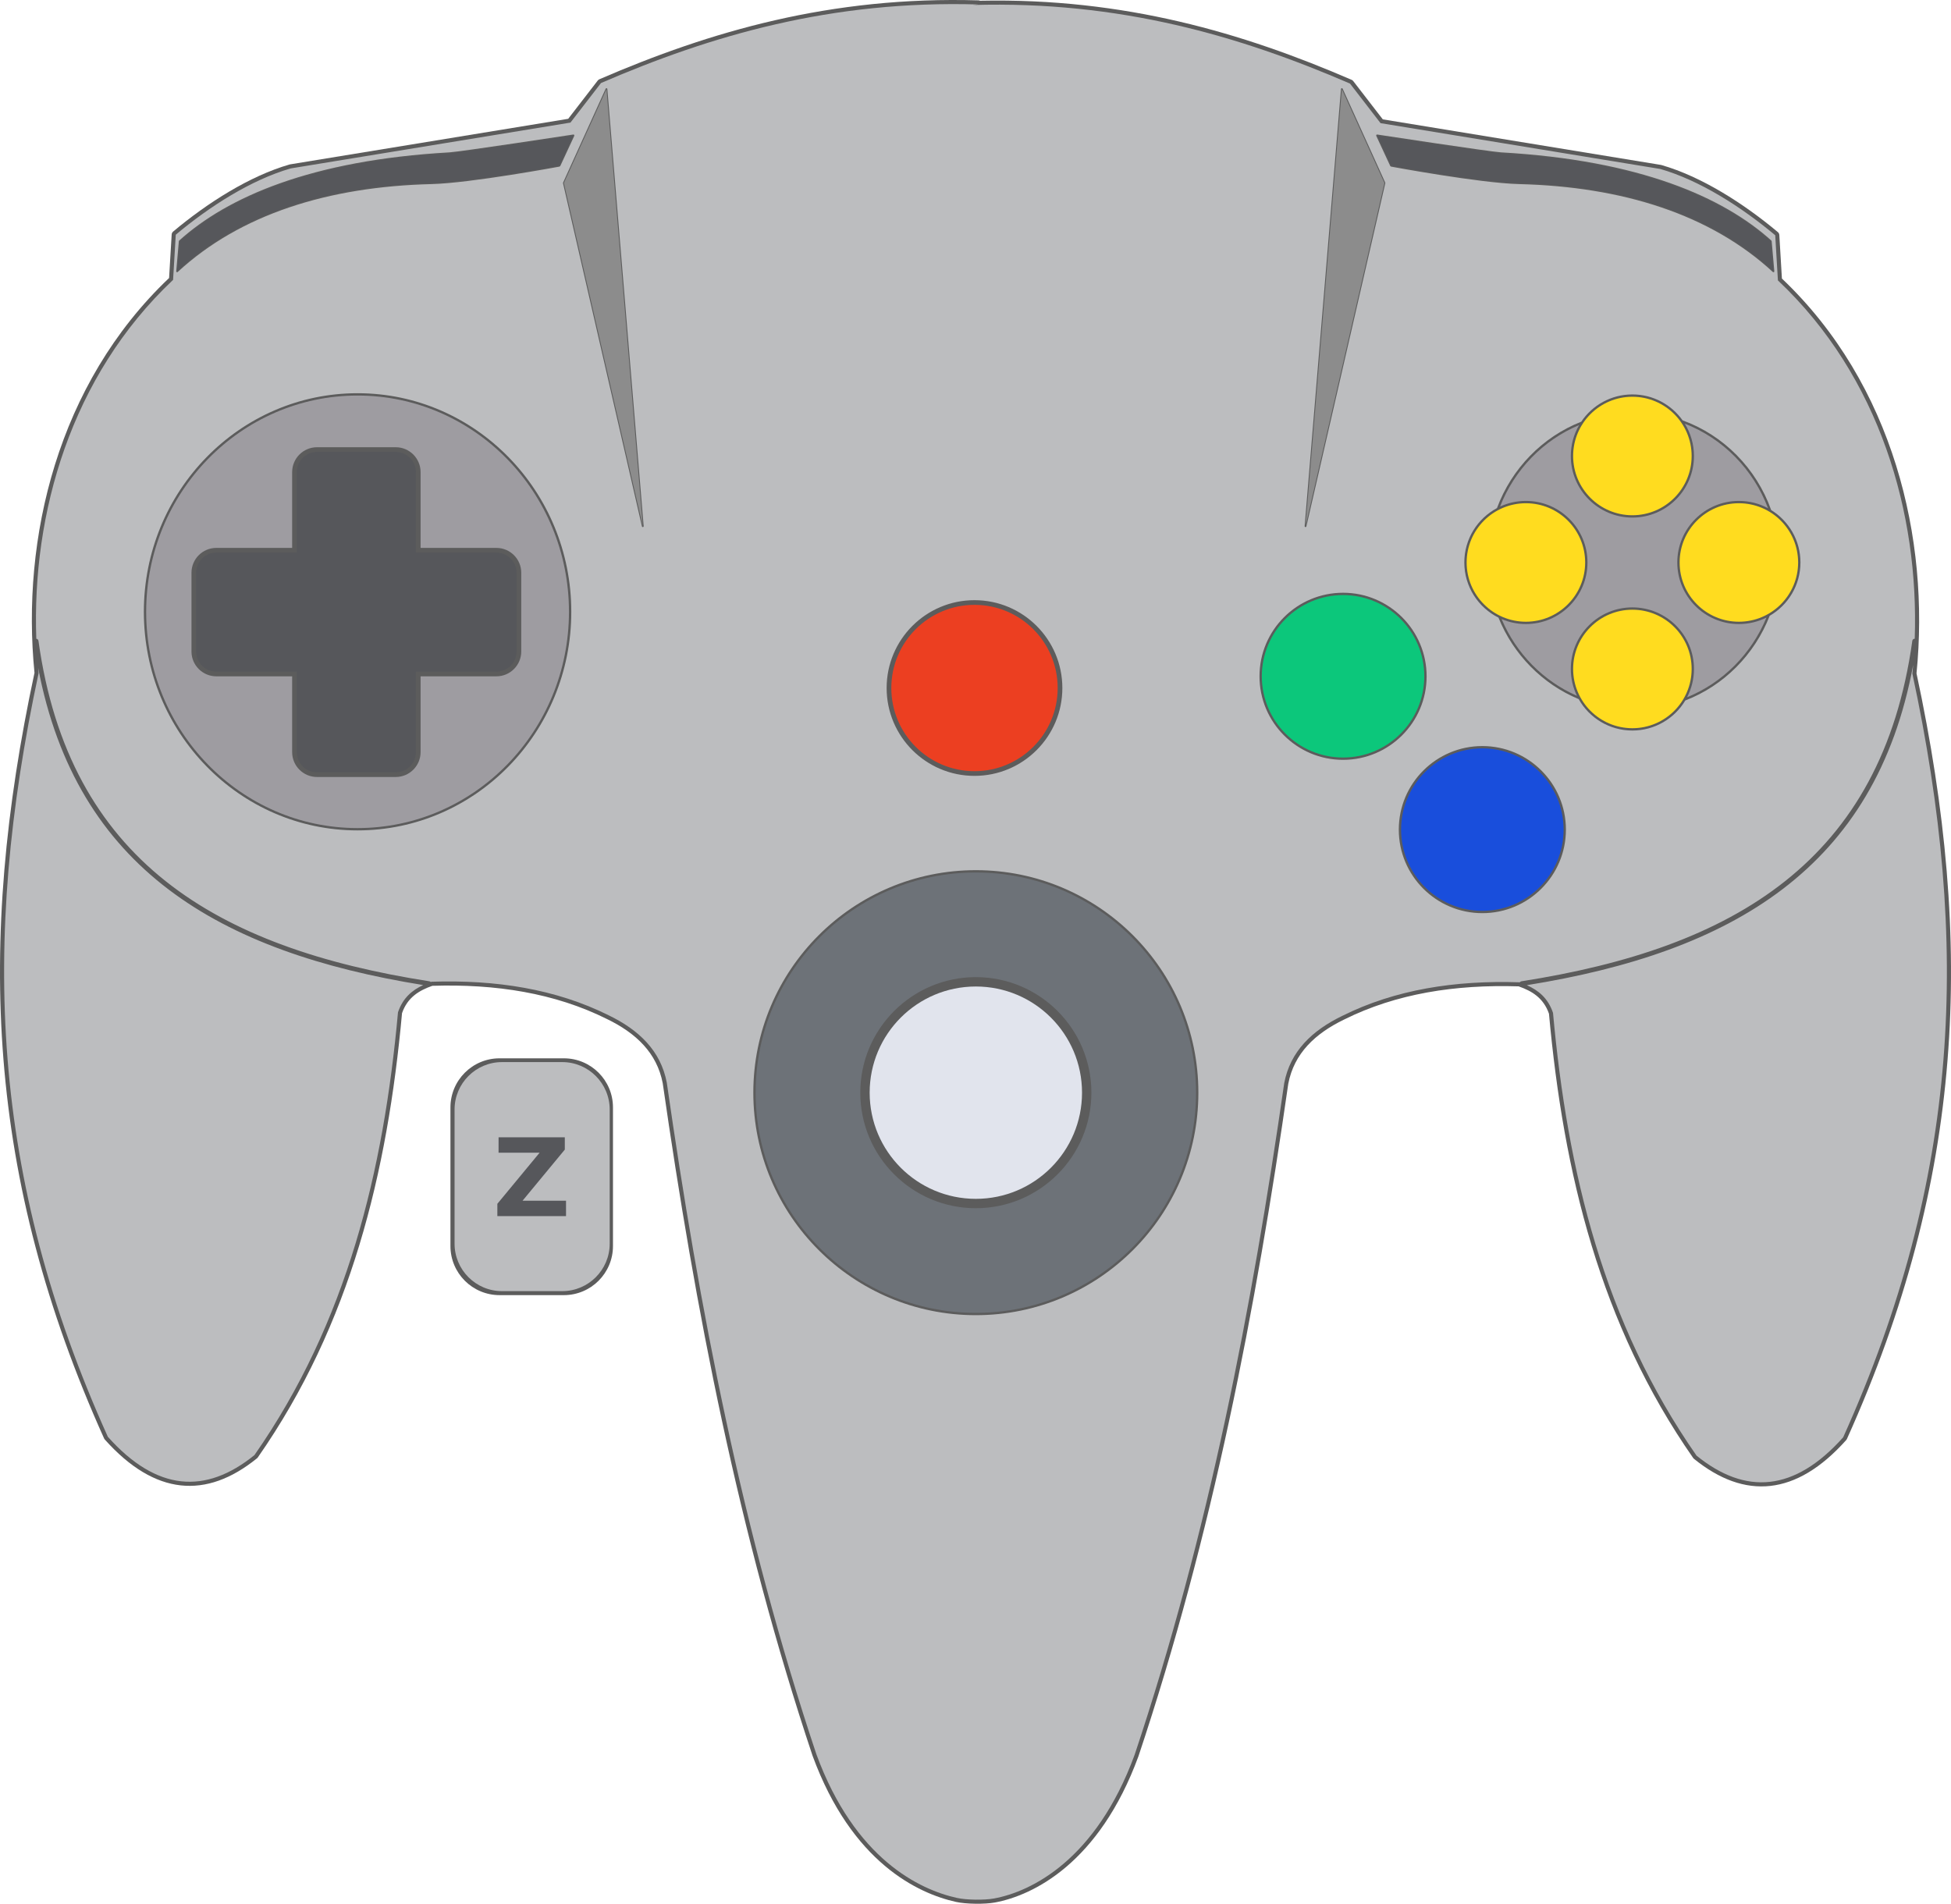
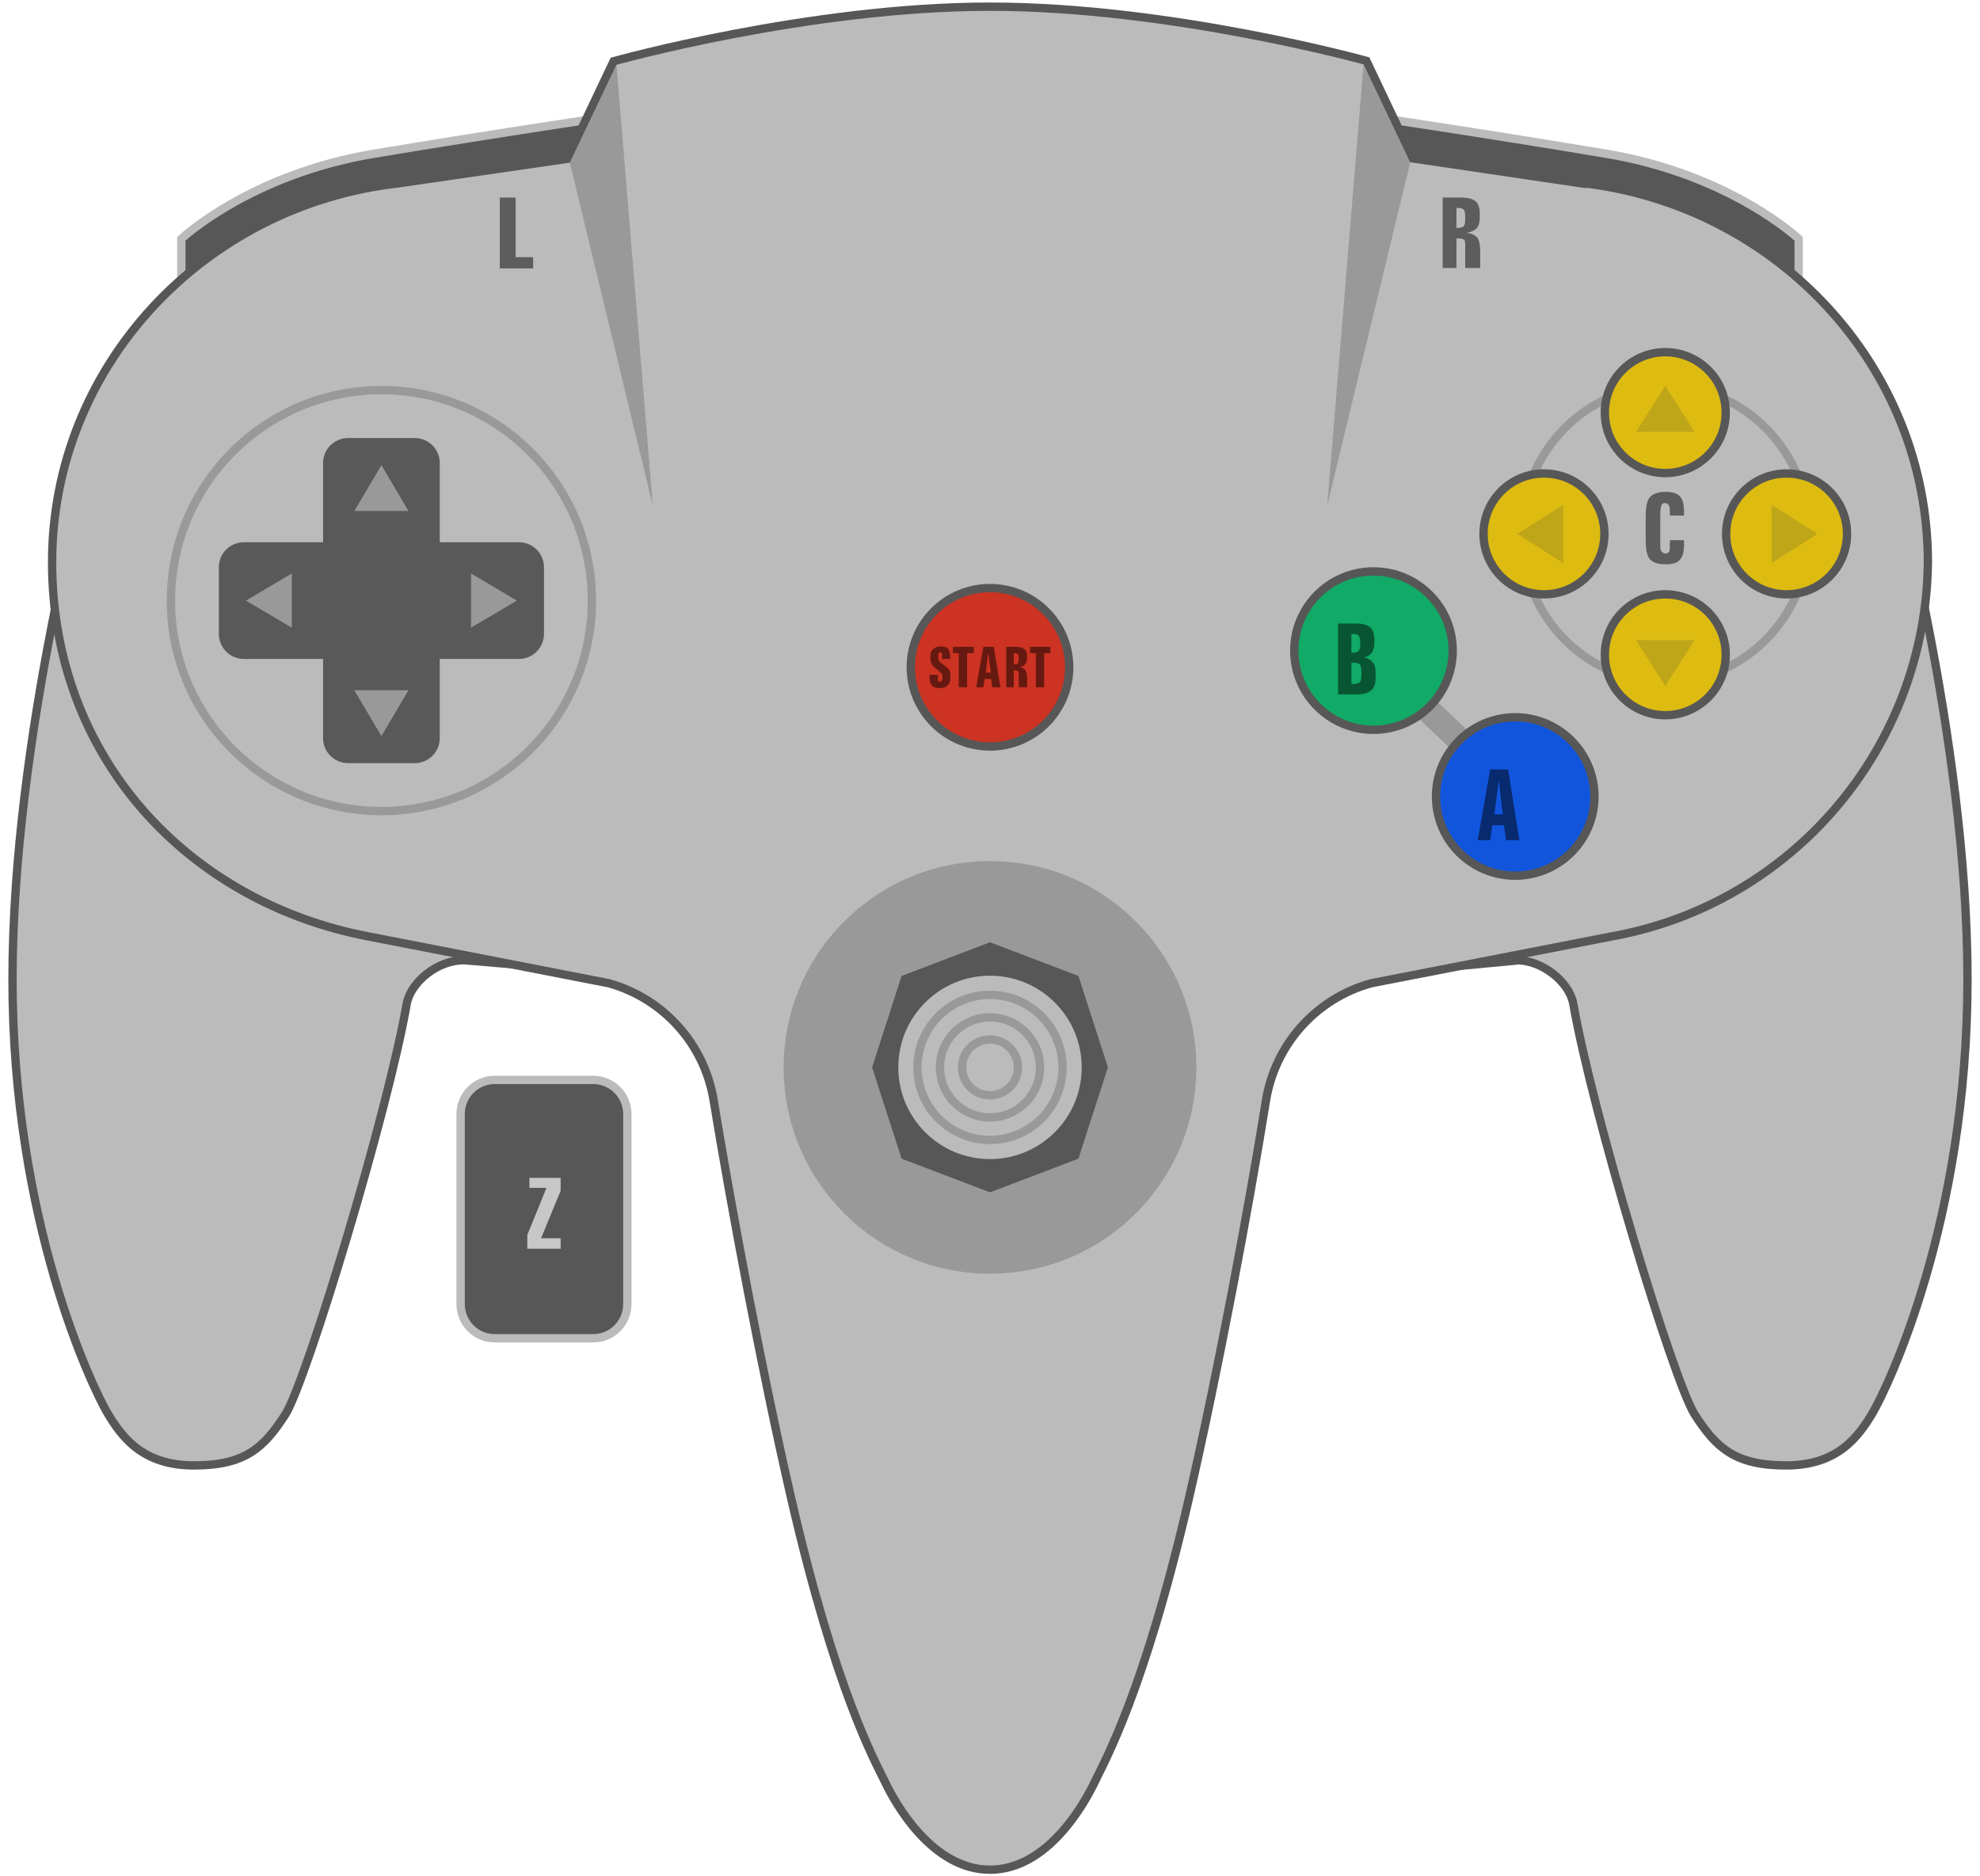
- <svg xmlns="http://www.w3.org/2000/svg" width="6939.98" height="6772.564" viewBox="0 0 6939.98 6772.564" version="1.1" xml:space="preserve" style="clip-rule:evenodd;fill-rule:evenodd;stroke-linejoin:round;stroke-miterlimit:2" id="svg21">
-   <defs id="defs25" />
-   <path id="Dark-Grey-Background" d="m 3485.979,2.588 c -1.71,-0.78 -3.6,-1.238 -5.6,-1.297 -525.25,-15.515 -954.91,110.642 -1348.31,280.692 -2.27,0.98 -4.25,2.52 -5.76,4.47 0,0 -86.49,112.05 -105.13,136.2 0,0 -989.45,162.11 -989.45,162.11 -0.56,0.09 -1.12,0.21 -1.67,0.37 -142.03,40.9 -291.91,136.24 -414.19,238.67 -3.08,2.58 -4.96,6.31 -5.19,10.31 l -9.22,154.89 c -397.1,377.01 -526.315,926.87 -478.774,1404.51 -206.973,965.88 -169.652,1797.32 247.614,2723.75 0.61,1.36 1.43,2.62 2.42,3.73 89.88,100.63 180.14,153.26 270.03,163.16 90.43,9.96 181.08,-23.11 271.52,-96.36 1.06,-0.86 2,-1.86 2.78,-2.98 330.66,-473.66 461.43,-1013.94 513.03,-1580.62 19.77,-56.61 61.28,-80.79 107.84,-97.21 225.55,-7.03 435.22,25.53 620.94,118.06 0.04,0.02 0.09,0.04 0.14,0.07 103.14,50 177.58,120.18 198.4,228.3 115.43,802.65 268.91,1602.12 532.91,2392.38 0.04,0.14 0.09,0.27 0.14,0.4 139.45,380.18 375.31,489.92 510.3,519.84 35.72,7.92 102.14,8.67 137.97,2.07 135.64,-24.99 371.27,-139.55 510.81,-519.95 0.05,-0.13 0.09,-0.27 0.14,-0.4 264,-790.27 417.47,-1589.73 532.91,-2392.38 20.81,-108.12 95.26,-178.3 198.4,-228.31 0.05,-0.02 0.09,-0.04 0.14,-0.07 185.72,-92.52 395.39,-125.08 620.93,-118.05 46.57,16.42 88.08,40.59 107.85,97.21 51.6,566.67 182.37,1106.96 513.03,1580.61 0.78,1.12 1.72,2.13 2.78,2.99 90.44,73.25 181.09,106.31 271.52,96.36 89.88,-9.9 180.14,-62.53 270.03,-163.17 0.99,-1.11 1.81,-2.37 2.42,-3.72 417.27,-926.44 454.59,-1757.87 247.61,-2723.76 47.54,-477.64 -81.67,-1027.49 -478.78,-1404.5 0,0 -9.21,-154.89 -9.21,-154.89 -0.23,-4.01 -2.11,-7.74 -5.19,-10.31 -122.28,-102.44 -272.16,-197.77 -414.19,-238.67 -0.55,-0.16 -1.11,-0.28 -1.68,-0.38 l -989.44,-162.1 c 0,0 -105.13,-136.2 -105.13,-136.2 -1.51,-1.95 -3.49,-3.49 -5.76,-4.47 -386.8,-167.19 -808.64,-291.959 -1321.93,-281.355 z" style="fill:#5c5c5c" />
-   <path id="Grey-Shell" d="m 129.112,2272.363 c 3.836,0.28 7.094,3.2 7.645,7.16 108.792,782.13 632.762,1093.25 1390.742,1211.43 1.92,0.3 3.58,1.23 4.81,2.55 0.97,-0.35 1.94,-0.69 2.91,-1.02 228.94,-7.4 441.71,25.63 630.14,119.5 107.7,52.22 184.8,126.04 206.42,239.02 115.32,801.9 268.6,1600.64 532.36,2390.17 136.78,372.89 367.36,481.28 499.76,510.63 34.22,7.58 97.85,8.28 132.18,1.95 132.96,-24.49 362.98,-137.73 499.76,-510.62 263.76,-789.53 417.03,-1588.27 532.35,-2390.17 21.62,-112.98 98.73,-186.8 206.43,-239.02 188.43,-93.87 401.2,-126.9 630.13,-119.51 l 1.09,0.38 c 1.24,-2 3.31,-3.47 5.81,-3.86 757.98,-118.18 1281.96,-429.3 1390.75,-1211.43 0.59,-4.26 4.32,-7.32 8.54,-7.18 15.5,-444.61 -123.18,-932.43 -486.64,-1274.75 l -9.55,-160.66 c -120.74,-101.14 -268.63,-195.44 -408.86,-235.83 l -995.12,-163.03 -108.64,-140.75 c -391.6,-169.26 -819.27,-294.942 -1342.1,-279.5 l 19.92,-1.95 c -522.83,-15.449 -950.5,110.23 -1342.1,279.5 l -108.64,140.74 -995.12,163.04 c -140.24,40.38 -288.12,134.69 -408.86,235.83 l -9.55,160.65 c -363.98,342.8 -502.532,831.53 -486.567,1276.73 z m 6676.297,93 c -133.83,723.88 -644.74,1022.32 -1374.29,1139.38 40.8,18.15 75.33,45.7 93.14,98.34 51.26,564.76 181.12,1103.32 510.63,1575.34 173.83,140.8 347.66,129.44 521.49,-65.19 416.2,-924.07 452.99,-1753.32 246.17,-2716.94 1.04,-10.28 1.99,-20.59 2.86,-30.93 z m -6669.809,9.89 c 0.58,6.41 1.186,12.75 1.824,19.08 -206.821,963.62 -170.028,1792.87 246.175,2716.94 173.83,194.63 347.66,205.99 521.49,65.19 329.51,-472.01 459.37,-1010.58 510.63,-1575.34 17.31,-51.17 50.42,-78.63 89.73,-96.79 -724.85,-116.82 -1233.37,-413.23 -1369.849,-1129.08 z m 3335.609,720.31 c -436.89,0 -791.59,354.7 -791.59,791.59 0,436.89 354.7,791.59 791.59,791.59 436.9,0 791.6,-354.7 791.6,-791.59 0,-436.89 -354.7,-791.59 -791.6,-791.59 z m 1801.72,-441.53 c -164.06,0 -297.27,133.2 -297.27,297.27 0,164.06 133.21,297.26 297.27,297.26 164.07,0 297.27,-133.2 297.27,-297.26 0,-164.07 -133.2,-297.27 -297.27,-297.27 z m -4001.01,-1255.22 c -419.54,0 -760.26,348.41 -760.26,777.66 0,429.26 340.72,777.67 760.26,777.67 419.55,0 760.27,-348.41 760.27,-777.67 0,-429.25 -340.72,-777.66 -760.27,-777.66 z m 2194.49,736.27 c -172.49,0 -312.53,140.04 -312.53,312.54 0,172.49 140.04,312.53 312.53,312.53 172.5,0 312.54,-140.04 312.54,-312.53 0,-172.5 -140.04,-312.54 -312.54,-312.54 z m 1311.03,-26.45 c -164.07,0 -297.27,133.2 -297.27,297.27 0,164.06 133.2,297.27 297.27,297.27 164.07,0 297.27,-133.21 297.27,-297.27 0,-164.07 -133.2,-297.27 -297.27,-297.27 z m 1207.81,-613.24 c -39.72,-55.83 -104.95,-92.27 -178.63,-92.27 -75.78,0 -142.62,38.56 -181.96,97.09 -137.8,54.15 -247.39,166.45 -299.78,307.38 -69.08,36.88 -116.14,109.69 -116.14,193.4 0,85.87 49.51,160.26 121.51,196.18 53.04,131.36 156.31,236.28 285.32,289.86 37.57,66.73 109.08,111.84 191.05,111.84 79.94,0 149.94,-42.9 188.2,-106.92 136.87,-52.73 246.3,-162.68 300.17,-301.23 65.44,-37.91 109.51,-108.71 109.51,-189.73 0,-78.8 -41.69,-147.94 -104.2,-186.54 -52.89,-148.48 -168.99,-266.13 -315.05,-319.06 z m -3982.31,-845.67 c -0.28,0.62 -0.35,1.32 -0.2,1.99 l 280.72,1220.91 c 0.37,1.6 1.91,2.64 3.53,2.39 1.62,-0.26 2.77,-1.72 2.63,-3.35 l -129.22,-1555.1 c -0.11,-1.42 -1.18,-2.58 -2.58,-2.82 -1.4,-0.24 -2.79,0.49 -3.38,1.79 z m 2924.76,1.99 c 0.15,-0.67 0.08,-1.37 -0.2,-1.99 l -151.5,-334.19 c -0.59,-1.3 -1.98,-2.03 -3.38,-1.79 -1.4,0.24 -2.46,1.4 -2.58,2.82 l -129.22,1555.1 c -0.14,1.63 1.01,3.09 2.63,3.35 1.62,0.25 3.16,-0.79 3.53,-2.39 z m -29.03,-173.21 -2.99,1.2 -0.35,3.2 50.19,108.04 2.77,1.81 c 0,0 315.81,58.77 455.17,62.18 367.95,9.03 680.85,107.79 902.79,312.71 0.95,0.88 2.33,1.08 3.49,0.51 1.16,-0.57 1.85,-1.79 1.74,-3.08 l -9.33,-107.08 c -0.07,-0.79 -0.44,-1.52 -1.02,-2.05 -171.19,-154.53 -469.35,-286.15 -961.53,-313.93 -38.87,-2.19 -440.93,-63.51 -440.93,-63.51 z m -2855.68,4.4 -0.35,-3.2 -3,-1.2 c 0,0 -402.06,61.32 -440.93,63.51 -492.17,27.78 -790.33,159.4 -961.52,313.93 -0.59,0.53 -0.95,1.26 -1.02,2.05 l -9.33,107.08 c -0.12,1.29 0.57,2.51 1.73,3.08 1.16,0.57 2.55,0.37 3.5,-0.51 221.94,-204.92 534.84,-303.68 902.78,-312.71 139.36,-3.41 455.17,-62.18 455.17,-62.18 l 2.78,-1.81 z" style="fill:#bcbdbf" />
-   <path id="Grey-D-Pad---C---Circles" d="m 1271.919,1407.143 c 415.01,0 751.93,344.73 751.93,769.33 0,424.61 -336.92,769.34 -751.93,769.34 -415,0 -751.92,-344.73 -751.92,-769.34 0,-424.6 336.92,-769.33 751.92,-769.33 z m -232.71,541.99 H 769.569 c -48.83,0 -88.48,39.64 -88.48,88.48 v 279.93 c 0,48.83 39.65,88.48 88.48,88.48 0,0 269.64,0 269.64,0 0,61.15 0,269.63 0,269.63 0,48.84 39.64,88.48 88.48,88.48 h 279.93 c 48.83,0 88.48,-39.64 88.48,-88.48 0,0 0,-208.48 0,-269.63 0,0 269.63,0 269.63,0 48.83,0 88.48,-39.65 88.48,-88.48 0,0 0,-279.93 0,-279.93 0,-48.84 -39.65,-88.48 -88.48,-88.48 h -269.63 c 0,0 0,-269.63 0,-269.63 0,-48.84 -39.65,-88.49 -88.48,-88.49 h -279.93 c -48.84,0 -88.48,39.65 -88.48,88.49 0,0 0,269.63 0,269.63 z m 4953.91,-441.89 c 135.65,52.68 243.76,162.58 295.91,300.71 -30.86,-16.61 -66.15,-26.04 -103.62,-26.04 -120.92,0 -219.09,98.17 -219.09,219.08 0,120.92 98.17,219.09 219.09,219.09 35.27,0 68.61,-8.35 98.13,-23.18 -52.91,128.86 -155.03,231.55 -282.3,283.53 15.63,-30.14 24.47,-64.37 24.47,-100.65 0,-120.91 -98.17,-219.08 -219.09,-219.08 -120.92,0 -219.09,98.17 -219.09,219.08 0,34.26 7.88,66.69 21.92,95.58 -119.92,-52.66 -216.22,-150.76 -268.03,-273 26.52,11.4 55.74,17.72 86.41,17.72 120.92,0 219.09,-98.17 219.09,-219.09 0,-120.91 -98.17,-219.08 -219.09,-219.08 -32.83,0 -63.98,7.23 -91.93,20.19 51.34,-131.16 153.3,-236.17 281.21,-289.83 -18.8,32.31 -29.58,69.88 -29.58,109.94 0,120.91 98.17,219.08 219.09,219.08 120.92,0 219.09,-98.17 219.09,-219.08 0,-42.16 -11.93,-81.54 -32.59,-114.97 z" style="fill:#9e9ca1" />
-   <path id="Dark-Grey-D-Pad---C" d="M 1055.869,1965.793 H 769.569 c -39.63,0 -71.81,32.18 -71.81,71.82 v 279.93 c 0,39.64 32.18,71.81 71.81,71.81 h 286.3 v 286.3 c 0,39.64 32.18,71.82 71.82,71.82 h 279.93 c 39.63,0 71.81,-32.18 71.81,-71.82 v -286.3 h 286.3 c 39.64,0 71.82,-32.17 71.82,-71.81 v -279.93 c 0,-39.64 -32.18,-71.82 -71.82,-71.82 h -286.3 v -286.29 c 0,-39.64 -32.18,-71.82 -71.81,-71.82 h -279.93 c -39.64,0 -71.82,32.18 -71.82,71.82 z m 984.28,-1484.2 c 0,0 -402.36,61.34 -441.26,63.54 -491.16,27.73 -788.77,158.91 -959.61,313.13 l -9.33,107.08 c 222.45,-205.38 536.03,-304.49 904.83,-313.53 139.36,-3.42 455.18,-62.18 455.18,-62.18 z m 2858.01,0 c 0,0 402.37,61.34 441.27,63.54 491.16,27.73 788.76,158.91 959.6,313.13 l 9.34,107.08 c -222.46,-205.38 -536.04,-304.49 -904.83,-313.53 -139.36,-3.42 -455.19,-62.18 -455.19,-62.18 z" style="fill:#56575b" />
-   <path id="Grey-Shading" d="m 2005.789,651.013 280.72,1220.91 -129.22,-1555.1 z m 2918.86,0 -280.72,1220.91 129.22,-1555.1 z" style="fill:#8c8c8c" />
-   <path id="Grey-Analog-Stick-Outer-Circle" d="m 3471.209,3103.893 c 432.3,0 783.26,350.97 783.26,783.26 0,432.29 -350.96,783.26 -783.26,783.26 -432.29,0 -783.25,-350.97 -783.25,-783.26 0,-432.29 350.96,-783.26 783.25,-783.26 z m 0,372.23 c -226.85,0 -411.03,184.17 -411.03,411.03 0,226.85 184.18,411.03 411.03,411.03 226.86,0 411.03,-184.18 411.03,-411.03 0,-226.86 -184.17,-411.03 -411.03,-411.03 z" style="fill:#6d7278" />
-   <g id="Light-Grey-Analog-Stick" transform="matrix(0.482213,0,0,0.482213,1404.369,1505.553)">
-     <circle cx="4286.16" cy="4938.88" r="783.258" style="fill:#e1e4ed" id="circle8" />
-   </g>
-   <path id="Yellow-Buttons" d="m 5806.619,2169.033 c 116.32,0 210.76,94.44 210.76,210.75 0,116.32 -94.44,210.76 -210.76,210.76 -116.32,0 -210.75,-94.44 -210.75,-210.76 0,-116.31 94.43,-210.75 210.75,-210.75 z m 0,-757.58 c 116.32,0 210.76,94.44 210.76,210.76 0,116.32 -94.44,210.75 -210.76,210.75 -116.32,0 -210.75,-94.43 -210.75,-210.75 0,-116.32 94.43,-210.76 210.75,-210.76 z m 168.04,589.54 c 0,-116.31 94.43,-210.75 210.75,-210.75 116.32,0 210.76,94.44 210.76,210.75 0,116.32 -94.44,210.76 -210.76,210.76 -116.32,0 -210.75,-94.44 -210.75,-210.76 z m -757.58,0 c 0,-116.31 94.44,-210.75 210.75,-210.75 116.32,0 210.76,94.44 210.76,210.75 0,116.32 -94.44,210.76 -210.76,210.76 -116.31,0 -210.75,-94.44 -210.75,-210.76 z" style="fill:#ffdc1f" />
-   <g id="Green-Button" transform="translate(-844.0809,-1000.716)">
-     <circle cx="5621.52" cy="3406.62" r="288.935" style="fill:#0cc77b" id="circle12" />
-   </g>
-   <g id="Blue-Button" transform="translate(-348.5879,-455.3172)">
-     <circle cx="5621.52" cy="3406.62" r="288.935" style="fill:#194edc" id="circle15" />
-   </g>
-   <g id="Red-Button" transform="translate(-794.1752,-982.8925)">
-     <circle cx="4260.59" cy="3430.51" r="295.87" style="fill:#ec3f21" id="circle18" />
-   </g>
-   <g id="layer2" style="display:inline;opacity:1;stroke-width:1;stroke-dasharray:none;paint-order:markers stroke fill" transform="matrix(50.36697,0,0,50.36697,3240.068,-579.5645)">
-     <g id="layer2-0" style="clip-rule:evenodd;display:inline;fill-rule:evenodd;stroke-width:1;stroke-linejoin:round;stroke-miterlimit:2;stroke-dasharray:none;paint-order:markers stroke fill">
-       <rect style="clip-rule:evenodd;display:inline;opacity:1;fill:#5c5c5c;fill-opacity:1;fill-rule:evenodd;stroke:none;stroke-width:1;stroke-linejoin:round;stroke-miterlimit:4;stroke-dasharray:none;stroke-opacity:1;paint-order:markers stroke fill;image-rendering:auto" id="rect1917-0-4" width="11.479" height="16.726" x="-32.517" y="86.257" ry="3.468" class="theme-button" ojd-button="Z" />
-       <rect style="display:inline;opacity:1;fill:#bcbdbf;fill-opacity:1;stroke:none;stroke-width:0.961;stroke-linejoin:round;stroke-miterlimit:4;stroke-dasharray:none;stroke-opacity:1;paint-order:markers stroke fill;image-rendering:auto" id="rect1917-8" width="10.956" height="16.178" x="-32.226" y="86.523" ry="3.354" class="theme-button" ojd-button="Z" />
-       <g aria-label="Z" style="font-style:normal;font-weight:normal;font-size:5.735px;line-height:1.25;font-family:sans-serif;letter-spacing:0px;word-spacing:0px;clip-rule:evenodd;display:inline;opacity:1;fill:#56575b;fill-opacity:1;fill-rule:evenodd;stroke:none;stroke-width:0.751;stroke-linejoin:round;stroke-miterlimit:2;stroke-dasharray:none;paint-order:markers stroke fill" id="text1921-7" transform="matrix(1.331089,0,0,1.331089,-67.4593,-40.85304)">
-         <path d="m 28.805,99.685 h 3.514 v 0.652 l -2.243,2.713 h 2.307 v 0.815 h -3.643 v -0.652 l 2.243,-2.713 h -2.179 z" style="font-style:normal;font-variant:normal;font-weight:bold;font-stretch:normal;font-family:sans-serif;-inkscape-font-specification:'sans-serif Bold';fill:#56575b;fill-opacity:1;stroke-width:0.751;stroke-dasharray:none;paint-order:markers stroke fill" id="path2008-2" />
-       </g>
+ <svg xmlns="http://www.w3.org/2000/svg" viewBox="0 0 475 450">
+   <defs>
+     <style>
+       .cls-1{fill:#575757}.cls-12{fill:none;stroke:#999}.cls-8{stroke:#575757}.cls-12,.cls-8{stroke-width:2px}.cls-15,.cls-1,.cls-16{fill-rule:evenodd}.cls-8{fill:#db1}.cls-15{fill:#999}.cls-20{fill:#595959}.cls-16{fill:#bfa518}.cls-22{opacity:.5}
+     </style>
+   </defs>
+   <g id="Controller">
+     <g id="triggers">
+       <rect width="40" height="62" x="110.5" y="259.1" rx="8.2" ry="8.2" style="fill:#575757;stroke:#bbb;stroke-width:2px" />
+       <path d="M43.5 79V57.3s16.3-15.4 46.1-20.4c29.9-5 61.7-9.7 61.7-9.7l5.2 33.3-113 18.7Z" style="fill:#575757;stroke:#bbb;stroke-width:2px;fill-rule:evenodd" />
+       <path d="M431.5 79V57.3s-16.3-15.4-46.1-20.4c-29.8-5-61.6-9.7-61.6-9.7l-5.3 33.3 113 18.7Z" style="stroke-width:2px;fill:#575757;stroke:#bbb;fill-rule:evenodd" />
+     </g>
+     <g id="shell">
+       <path d="M111.5 230.4c-6.4-.2-12.9 5.2-13.9 10.3-4.6 26.4-24 90.4-29.1 98.6-5.2 8.1-9.7 12.3-22 12.3s-17.3-6.8-20.8-12.7C22.2 332.9 3 293.2 3 235s18.5-124.4 18.5-124.4h216l-61.9 125.2-64-5.4Zm252 0c6.4-.2 12.9 5.2 13.9 10.3 4.6 26.4 24 90.4 29.1 98.6 5.2 8.1 9.7 12.3 22 12.3s17.3-6.8 20.8-12.7c3.5-6 22.7-45.7 22.7-103.9 0-58.1-18.5-124.4-18.5-124.4h-216l61.9 125.9 64-6Z" style="fill:#bbb;fill-rule:evenodd;stroke-width:2px;stroke:#575757" />
+       <path d="m379.5 44-40.6-6-11.1-23.4s-46.8-13-90.3-13-90.3 13.1-90.3 13.1l-11.1 23.4L95.5 44c-46.7 5.3-83 44-83 90.9s32.7 81.6 76 89.8l57.5 11.2a35 35 0 0 1 25.2 28.1c4.2 25.6 11.5 64.7 18.6 95.5 10.8 46.7 20.1 63 22.5 68 2.4 5.1 11.3 21.1 25.2 21.1s22.7-16 25.1-21c2.4-5.1 11.8-21.4 22.6-68 7.1-30.9 14.4-70 18.5-95.5a35 35 0 0 1 25.3-28.2l57.5-11.2a92.2 92.2 0 0 0 76-89.8c0-47-36.3-85.6-83-91Z" style="stroke-width:2px;fill:#bbb;fill-rule:evenodd;stroke:#575757" />
+       <path d="m337 165.1 19 18" style="fill:none;stroke:#999;stroke-width:6px" />
+       <circle cx="91.5" cy="144.1" r="50.5" style="stroke-width:2px;fill:none;stroke:#999" />
+       <circle cx="237.5" cy="256.1" r="49.5" style="fill:#999" />
+       <path d="m136.7 39 19.9 82.3-8.7-105.7L136.7 39zm201.6 0-19.9 82.3 8.7-105.7L338.3 39z" class="cls-15" />
+       <ellipse cx="399.5" cy="128.1" rx="34.5" ry="35.5" style="stroke-width:2px;fill:none;stroke:#999" />
+       <polygon class="cls-1" points="237.5 226.08 216.29 234.16 209.21 256.08 216.29 278 237.5 286.08 258.71 278 265.79 256.08 258.71 234.16 237.5 226.08" />
+     </g>
+     <g id="buttons1">
+       <circle cx="91.7" cy="144.8" r="7.7" style="fill:#9e9ca1" />
+       <circle cx="237.5" cy="160.1" r="19" style="fill:#c32;stroke-width:2px;stroke:#575757" />
+       <circle cx="363.5" cy="191.1" r="19" style="fill:#15d;stroke-width:2px;stroke:#575757" />
+       <circle cx="329.5" cy="156.1" r="19" style="fill:#1a6;stroke-width:2px;stroke:#575757" />
+       <rect width="78" height="28" x="52.5" y="130.1" class="cls-20" rx="6" ry="6" />
+       <rect width="28" height="78" x="77.5" y="105.1" class="cls-20" rx="6" ry="6" />
+       <circle cx="428.6" cy="128.1" r="14.5" class="cls-8" />
+       <circle cx="370.4" cy="128.1" r="14.5" class="cls-8" />
+       <circle cx="399.5" cy="99" r="14.5" class="cls-8" />
+       <circle cx="399.5" cy="157.1" r="14.5" class="cls-8" />
+     </g>
+     <g id="letters">
+       <path d="M120 47.4h3.7v14.3h4.2v2.7h-8v-17Zm226 0h4.4c1.6 0 2.9.3 3.6.9.7.6 1 1.6 1 3v.7c0 1.2-.2 2.1-.7 2.7-.5.6-1.4 1-2.6 1.2 1.2 0 2.1.5 2.6 1s.8 1.8.8 3.3v4.1h-3.6v-5.2c0-.8 0-1.4-.3-1.6-.2-.2-.7-.3-1.4-.3h-.4v7.1h-3.3v-17Zm3.4 2.5v4.8h.3c.7 0 1.2-.2 1.4-.4.3-.3.4-.8.4-1.6v-.9c0-.7-.1-1.2-.4-1.5-.2-.3-.7-.4-1.4-.4h-.3Z" class="cls-22" />
+       <path d="m70 150.6-11-6.5 11-6.5v13z" class="cls-15" />
+       <path d="M126.9 282.6h7.6v3.1l-4.7 11.4h4.7v2.5h-8v-3.3l4.6-11.3H127v-2.4Z" style="fill:#c7c7c7" />
+       <path d="M228 157.4v.7h-2v-1.4l-.5-.2c-.2 0-.3 0-.3.2l-.1.5v.7l.1.6.7.7.8.6.2.1.8.8.2.6.1.8v.6c0 .8-.2 1.4-.7 1.8-.4.4-1 .6-1.9.6s-1.5-.2-1.8-.6c-.4-.4-.6-1-.6-1.9v-.7h2v1.5c0 .2.3.1.5.1l.4-.1.2-.7v-.3c0-.3 0-.6-.2-.8l-.8-.7-.8-.7c-.4-.3-.7-.6-.8-1a2 2 0 0 1-.3-1.1v-.9c0-.6.2-1.1.7-1.5s1-.6 1.8-.6 1.3.1 1.7.5.5 1 .5 1.8Zm.7-2.2h4.9v1.5H232v8.2h-2v-8.2h-1.4v-1.5Zm7.3 0h2.4l1.6 9.7h-2l-.2-2h-1.6l-.3 2h-1.7l1.7-9.7Zm1 1.7-.5 4.5h1.2l-.6-4.5Zm4.4-1.7h2.4c.9 0 1.6.2 2 .6.4.3.6.9.6 1.7v.4c0 .7-.2 1.2-.5 1.5-.3.4-.7.6-1.4.7.7 0 1.2.3 1.4.6.3.4.5 1 .5 1.9v2.3h-2v-3c0-.4 0-.7-.2-.9l-.8-.2h-.2v4.1h-1.8v-9.7Zm1.8 1.5v2.7h.2c.4 0 .6 0 .8-.2l.2-.9v-.5c0-.4 0-.7-.2-.9l-.8-.2h-.2Zm3.9-1.5h4.9v1.5h-1.5v8.2h-2v-8.2h-1.4v-1.5Zm110.4 29.4h4.3l2.7 17h-3.2l-.5-3.6H358l-.5 3.6h-3l3-17Zm2 3-1 7.8h2l-.9-7.9Zm-38.5-38h4.2c1.6 0 2.8.3 3.5.9.7.6 1 1.6 1 3v.7c0 1-.2 1.8-.6 2.4-.4.5-1 1-1.9 1.1 1 .2 1.6.6 2 1.1.6.6.8 1.4.8 2.3v1.5c0 1.4-.3 2.4-1 3-.8.7-2 1-3.6 1H321v-17Zm3.2 2.5v4.5h.3c.7 0 1.1-.2 1.4-.4.3-.3.4-.8.4-1.4v-1c0-.6-.2-1-.4-1.3-.3-.3-.7-.4-1.4-.4h-.3Zm0 6.9v5.1h.4c.7 0 1.3-.1 1.6-.4s.4-.9.4-1.6v-1c0-.8-.2-1.4-.4-1.7-.3-.3-.9-.4-1.6-.4h-.4Z" class="cls-22" />
+       <path d="M425 135.1v-14l11 7-11 7zm-50-14-11 7 11 7v-14z" class="cls-16" />
+       <path d="M404 123v.7h-3.4v-.4c0-1 0-1.7-.2-2s-.5-.6-1-.6-.7.2-.8.5-.3 1-.3 2.1v7c0 1 0 1.7.3 2s.5.5.9.5.7-.1.9-.4.2-1 .2-1.9v-.9h3.4v1c0 1.7-.3 3-1 3.7-.6.8-1.8 1.1-3.4 1.1-1.8 0-3-.4-3.8-1.2-.7-.9-1-2.4-1-4.7V124c0-2.3.3-3.9 1-4.7s2-1.3 3.8-1.3c1.6 0 2.8.4 3.4 1.1.7.7 1 2 1 3.8Z" class="cls-22" />
+       <path d="m392.5 153.6 7 11 7-11h-14zm14-50h-14l7-11 7 11z" class="cls-16" />
+       <path d="m98 165.6-6.5 11-6.5-11h13zm-6.5-54 6.5 11H85l6.5-11zm32.5 32.5-11 6.5v-13l11 6.5z" class="cls-15" />
    </g>
  </g>
+   <g id="AnalogStick">
+     <circle cx="237.5" cy="256.1" r="23" style="fill:#bbb;stroke-width:2px;stroke:#575757" />
+     <circle cx="237.5" cy="256.1" r="17.4" class="cls-12" />
+     <circle cx="237.5" cy="256.1" r="12" class="cls-12" />
+     <circle cx="237.5" cy="256.1" r="6.7" class="cls-12" />
+   </g>
</svg>
